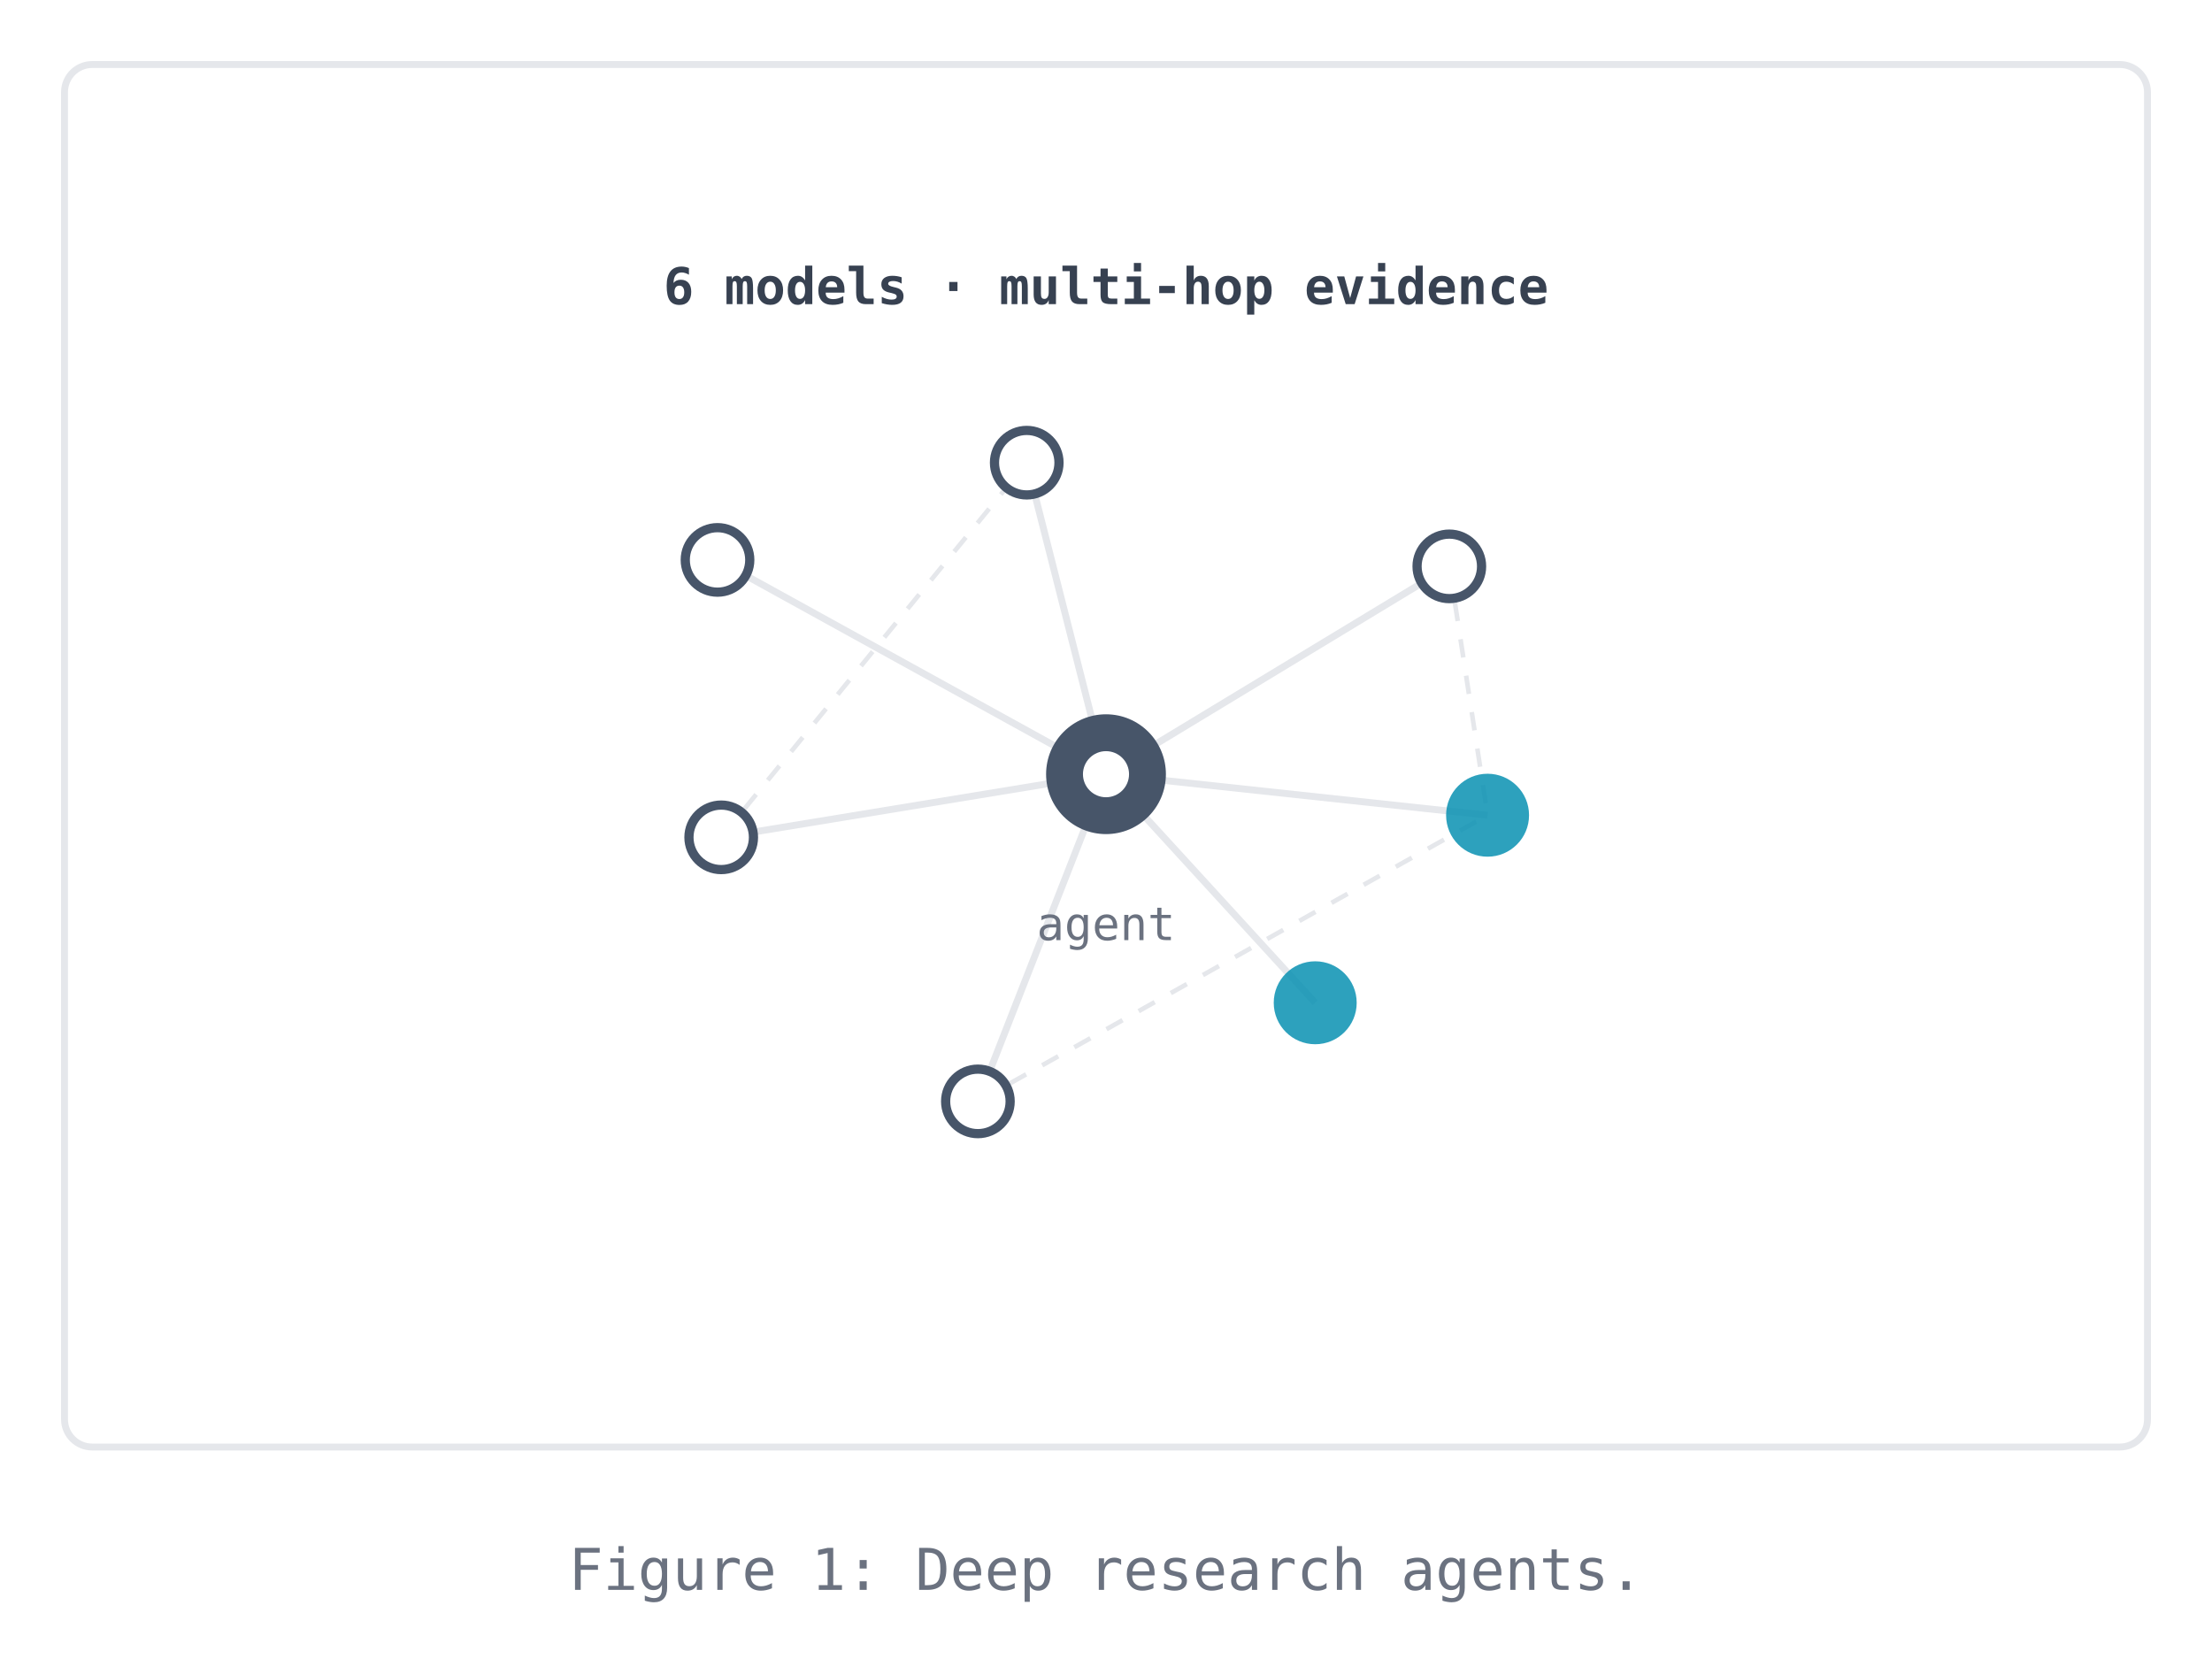
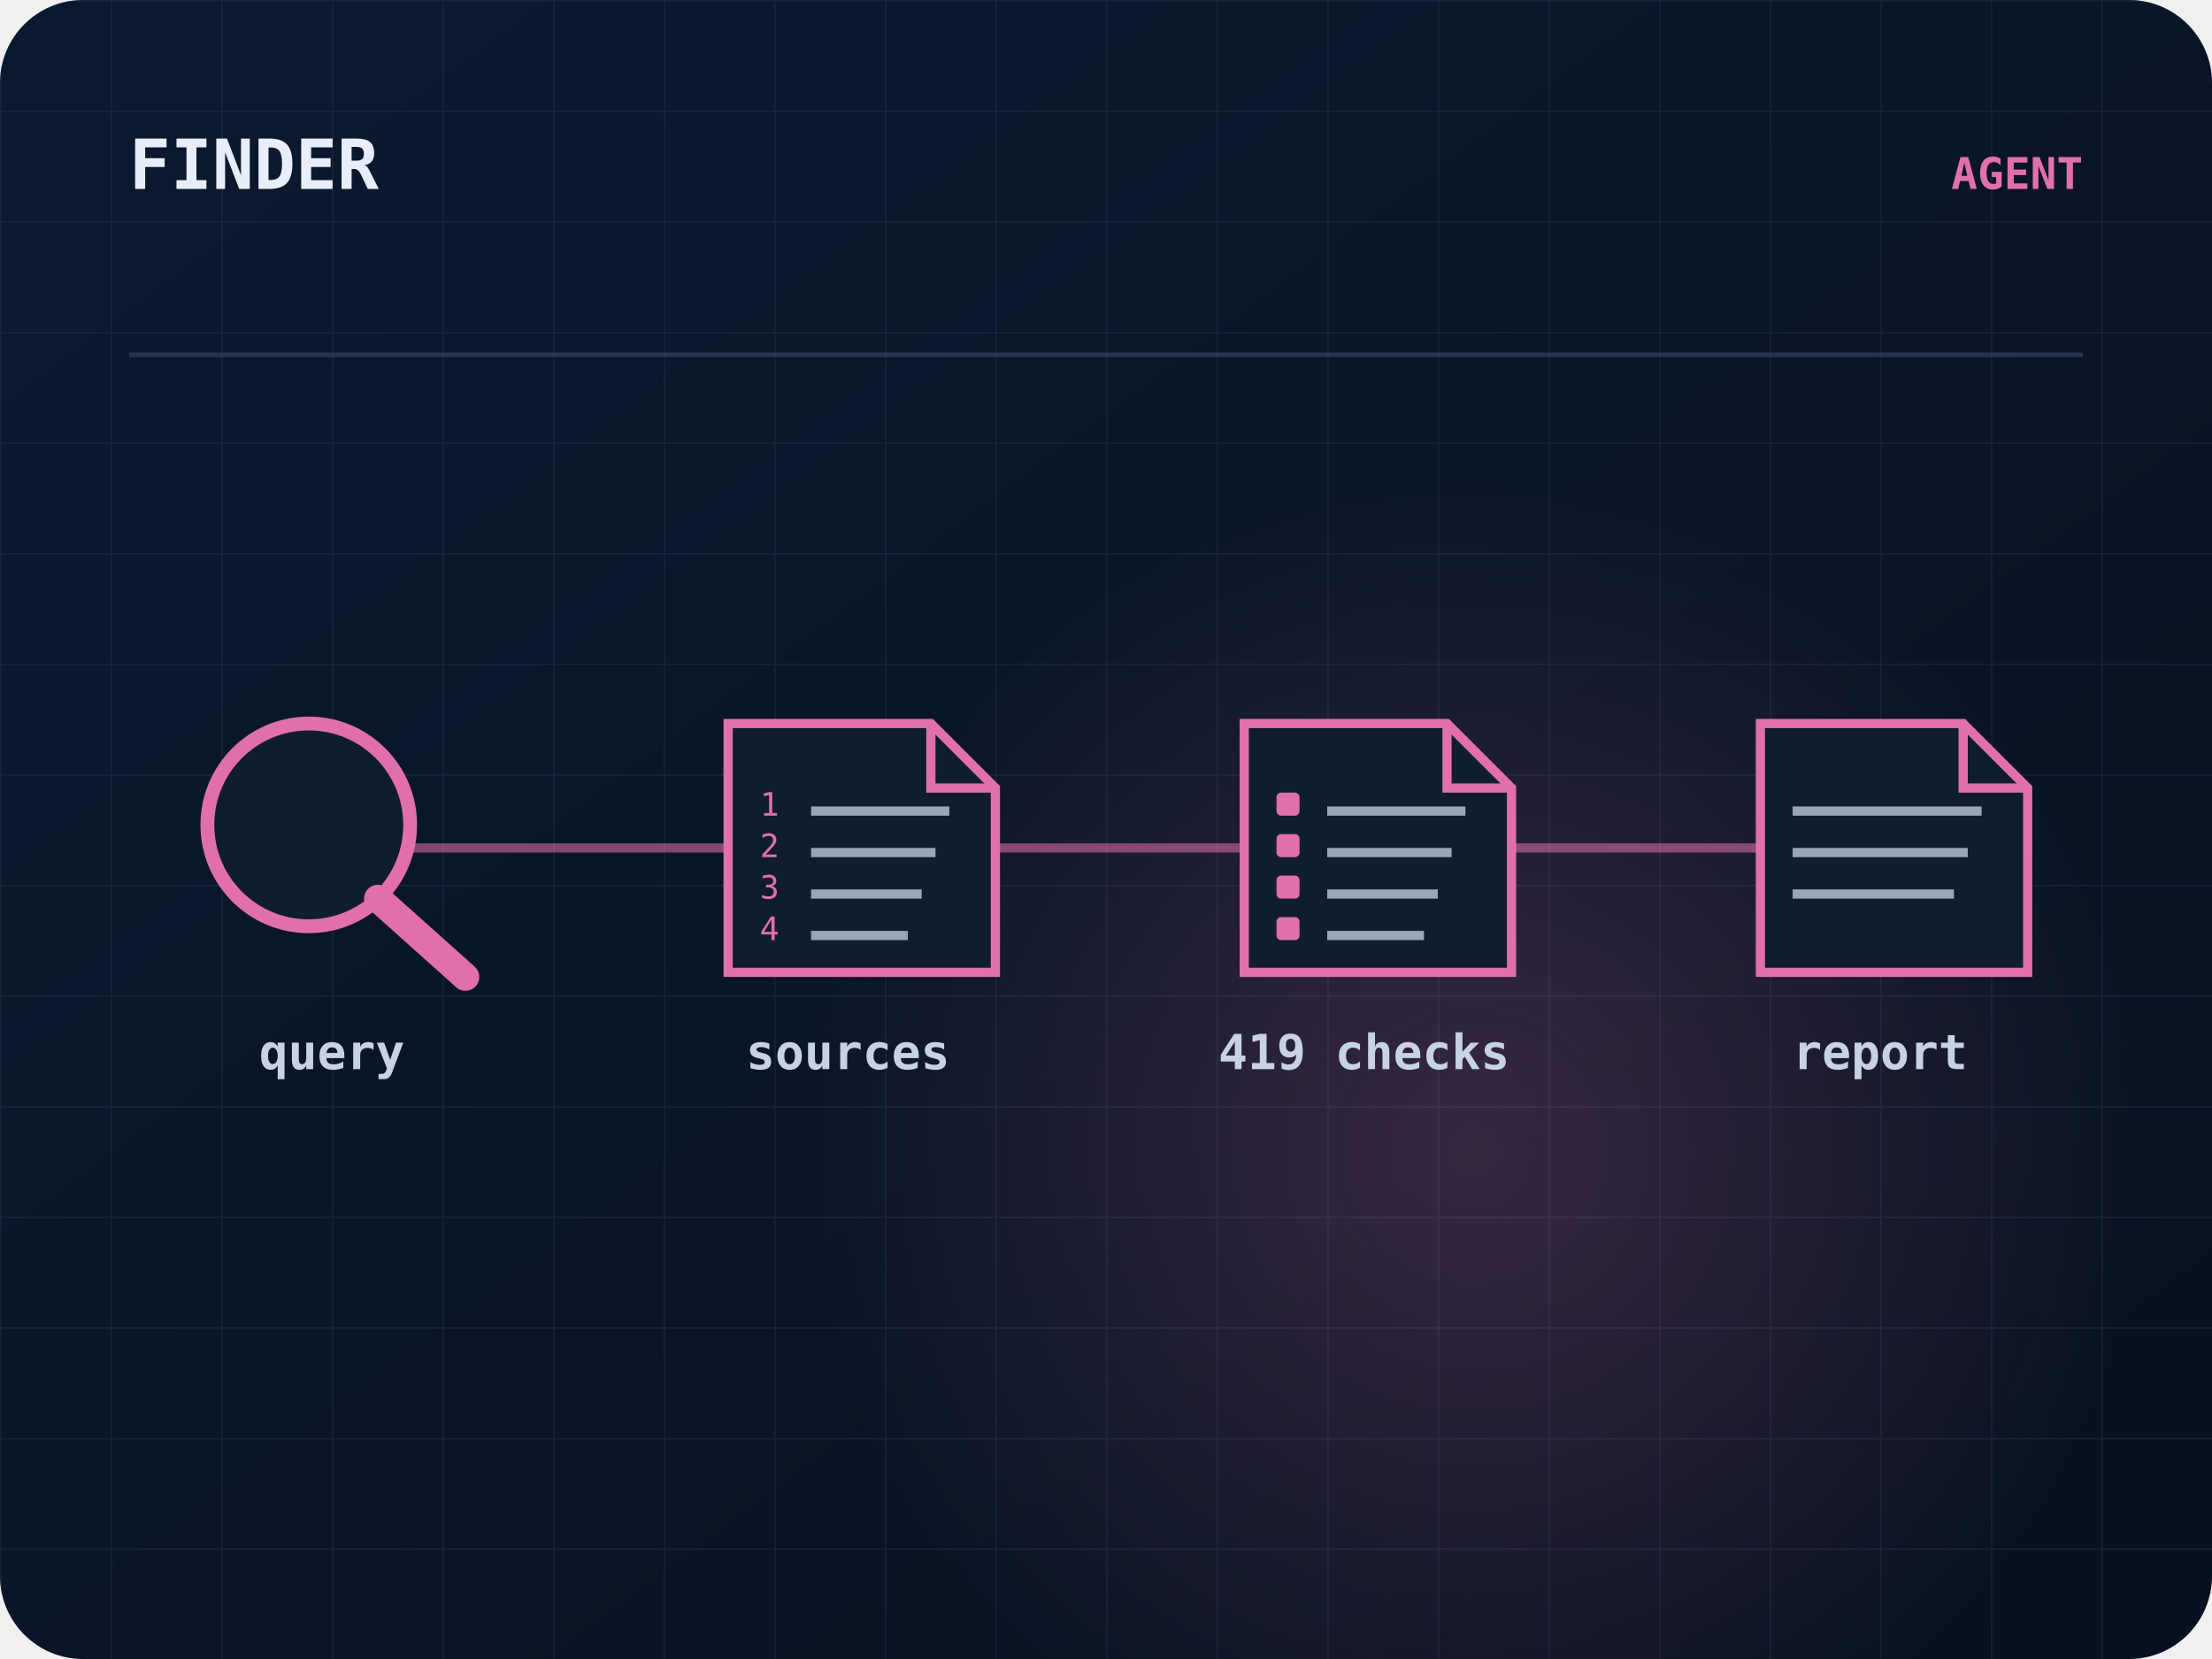
- <svg xmlns="http://www.w3.org/2000/svg" viewBox="0 0 480 360">
-   <rect width="480" height="360" fill="#ffffff" />
-   <rect x="14" y="14" width="452" height="300" fill="none" stroke="#e5e7eb" stroke-width="1.5" rx="6" />
-   <line x1="240" y1="168" x2="322.8" y2="176.9" stroke="#e5e7eb" stroke-width="1.5" />
-   <line x1="240" y1="168" x2="285.4" y2="217.6" stroke="#e5e7eb" stroke-width="1.5" />
-   <line x1="240" y1="168" x2="212.2" y2="239.0" stroke="#e5e7eb" stroke-width="1.5" />
-   <line x1="240" y1="168" x2="156.5" y2="181.7" stroke="#e5e7eb" stroke-width="1.5" />
-   <line x1="240" y1="168" x2="155.7" y2="121.5" stroke="#e5e7eb" stroke-width="1.5" />
-   <line x1="240" y1="168" x2="222.8" y2="100.4" stroke="#e5e7eb" stroke-width="1.5" />
-   <line x1="240" y1="168" x2="314.5" y2="122.9" stroke="#e5e7eb" stroke-width="1.5" />
-   <line x1="314.5" y1="122.9" x2="322.8" y2="176.9" stroke="#e5e7eb" stroke-width="1" stroke-dasharray="4 4" />
-   <line x1="156.5" y1="181.7" x2="222.8" y2="100.4" stroke="#e5e7eb" stroke-width="1" stroke-dasharray="4 4" />
-   <line x1="212.2" y1="239.0" x2="322.8" y2="176.9" stroke="#e5e7eb" stroke-width="1" stroke-dasharray="4 4" />
-   <circle cx="322.8" cy="176.9" r="9" fill="#0891b2" opacity="0.85" />
-   <circle cx="285.4" cy="217.6" r="9" fill="#0891b2" opacity="0.85" />
-   <circle cx="212.2" cy="239.0" r="7" fill="#ffffff" stroke="#475569" stroke-width="2" />
-   <circle cx="156.5" cy="181.7" r="7" fill="#ffffff" stroke="#475569" stroke-width="2" />
-   <circle cx="155.7" cy="121.5" r="7" fill="#ffffff" stroke="#475569" stroke-width="2" />
-   <circle cx="222.8" cy="100.4" r="7" fill="#ffffff" stroke="#475569" stroke-width="2" />
-   <circle cx="314.5" cy="122.9" r="7" fill="#ffffff" stroke="#475569" stroke-width="2" />
-   <circle cx="240" cy="168" r="13" fill="#475569" />
-   <circle cx="240" cy="168" r="5" fill="#ffffff" />
-   <text x="240" y="204" text-anchor="middle" font-family="Menlo, Consolas, monospace" font-size="10" fill="#6b7280">agent</text>
-   <text x="240" y="66" text-anchor="middle" font-family="Menlo, Consolas, monospace" font-size="11" fill="#374151" font-weight="bold">6 models · multi-hop evidence</text>
-   <text x="240" y="345" text-anchor="middle" font-family="Menlo, Consolas, monospace" font-size="12.5" fill="#6b7280">Figure 1: Deep research agents.</text>
+ <svg xmlns="http://www.w3.org/2000/svg" viewBox="0 0 480 360" role="img" aria-labelledby="title desc">
+   <defs>
+     <linearGradient id="bg" x1="0" y1="0" x2="1" y2="1">
+       <stop stop-color="#0b1930" />
+       <stop offset="1" stop-color="#07111f" />
+     </linearGradient>
+     <radialGradient id="halo">
+       <stop stop-color="#e16fae" stop-opacity=".22" />
+       <stop offset="1" stop-color="#e16fae" stop-opacity="0" />
+     </radialGradient>
+     <pattern id="grid" width="24" height="24" patternUnits="userSpaceOnUse">
+       <path d="M 24 0 L 0 0 0 24" fill="none" stroke="#2b3b53" stroke-width=".7" opacity=".32" />
+     </pattern>
+     <marker id="arrow" markerWidth="8" markerHeight="8" refX="6" refY="3" orient="auto">
+       <path d="M0,0 L0,6 L7,3 z" fill="#e16fae" />
+     </marker>
+   </defs>
+   <rect width="480" height="360" rx="18" fill="url(#bg)" />
+   <rect width="480" height="360" rx="18" fill="url(#grid)" />
+   <circle cx="320" cy="250" r="145" fill="url(#halo)" />
+   <path d="M 28 77 H 452" stroke="#31435d" stroke-width="1" opacity=".7" />
+   <text x="28" y="41" text-anchor="start" font-family="IBM Plex Mono, Menlo, monospace" font-size="15" font-weight="700" fill="#e8eef9">FINDER</text>
+   <text x="452" y="41" text-anchor="end" font-family="IBM Plex Mono, Menlo, monospace" font-size="9.5" font-weight="700" fill="#e16fae">AGENT</text>
+   <path d="M 72.0 184 L 184.0 184" fill="none" stroke="#e16fae" stroke-width="2" opacity=".55" marker-end="url(#arrow)" />
+   <path d="M 184.0 184 L 296.0 184" fill="none" stroke="#e16fae" stroke-width="2" opacity=".55" marker-end="url(#arrow)" />
+   <path d="M 296.0 184 L 408.0 184" fill="none" stroke="#e16fae" stroke-width="2" opacity=".55" marker-end="url(#arrow)" />
+   <circle cx="67.0" cy="179" r="22" fill="#101d30" stroke="#e16fae" stroke-width="3" />
+   <line x1="82.0" y1="195" x2="101.0" y2="212" stroke="#e16fae" stroke-width="6" stroke-linecap="round" />
+   <text x="72.0" y="232" text-anchor="middle" font-family="IBM Plex Mono, Menlo, monospace" font-size="10.5" font-weight="600" fill="#c7d3e5">query</text>
+   <path d="M 158.0 157 H 202.0 L 216.0 171 V 211 H 158.0 Z" fill="#101d30" stroke="#e16fae" stroke-width="2" />
+   <path d="M 202.0 157 V 171 H 216.0" fill="none" stroke="#e16fae" stroke-width="2" />
+   <text x="167.0" y="177" text-anchor="middle" font-family="IBM Plex Mono, Menlo, monospace" font-size="7" font-weight="500" fill="#e16fae">1</text>
+   <line x1="176.0" y1="176" x2="206.0" y2="176" stroke="#c7d3e5" stroke-width="2" opacity=".75" />
+   <text x="167.0" y="186" text-anchor="middle" font-family="IBM Plex Mono, Menlo, monospace" font-size="7" font-weight="500" fill="#e16fae">2</text>
+   <line x1="176.0" y1="185" x2="203.0" y2="185" stroke="#c7d3e5" stroke-width="2" opacity=".75" />
+   <text x="167.0" y="195" text-anchor="middle" font-family="IBM Plex Mono, Menlo, monospace" font-size="7" font-weight="500" fill="#e16fae">3</text>
+   <line x1="176.0" y1="194" x2="200.0" y2="194" stroke="#c7d3e5" stroke-width="2" opacity=".75" />
+   <text x="167.0" y="204" text-anchor="middle" font-family="IBM Plex Mono, Menlo, monospace" font-size="7" font-weight="500" fill="#e16fae">4</text>
+   <line x1="176.0" y1="203" x2="197.0" y2="203" stroke="#c7d3e5" stroke-width="2" opacity=".75" />
+   <text x="184.0" y="232" text-anchor="middle" font-family="IBM Plex Mono, Menlo, monospace" font-size="10.5" font-weight="600" fill="#c7d3e5">sources</text>
+   <path d="M 270.0 157 H 314.0 L 328.0 171 V 211 H 270.0 Z" fill="#101d30" stroke="#e16fae" stroke-width="2" />
+   <path d="M 314.0 157 V 171 H 328.0" fill="none" stroke="#e16fae" stroke-width="2" />
+   <rect x="277.0" y="172" width="5" height="5" rx="1" fill="#e16fae" />
+   <line x1="288.0" y1="176" x2="318.0" y2="176" stroke="#c7d3e5" stroke-width="2" opacity=".75" />
+   <rect x="277.0" y="181" width="5" height="5" rx="1" fill="#e16fae" />
+   <line x1="288.0" y1="185" x2="315.0" y2="185" stroke="#c7d3e5" stroke-width="2" opacity=".75" />
+   <rect x="277.0" y="190" width="5" height="5" rx="1" fill="#e16fae" />
+   <line x1="288.0" y1="194" x2="312.0" y2="194" stroke="#c7d3e5" stroke-width="2" opacity=".75" />
+   <rect x="277.0" y="199" width="5" height="5" rx="1" fill="#e16fae" />
+   <line x1="288.0" y1="203" x2="309.0" y2="203" stroke="#c7d3e5" stroke-width="2" opacity=".75" />
+   <text x="296.0" y="232" text-anchor="middle" font-family="IBM Plex Mono, Menlo, monospace" font-size="10.5" font-weight="600" fill="#c7d3e5">419 checks</text>
+   <path d="M 382.0 157 H 426.0 L 440.0 171 V 211 H 382.0 Z" fill="#101d30" stroke="#e16fae" stroke-width="2" />
+   <path d="M 426.0 157 V 171 H 440.0" fill="none" stroke="#e16fae" stroke-width="2" />
+   <line x1="389.0" y1="176" x2="430.0" y2="176" stroke="#c7d3e5" stroke-width="2" opacity=".75" />
+   <line x1="389.0" y1="185" x2="427.0" y2="185" stroke="#c7d3e5" stroke-width="2" opacity=".75" />
+   <line x1="389.0" y1="194" x2="424.0" y2="194" stroke="#c7d3e5" stroke-width="2" opacity=".75" />
+   <text x="408.0" y="232" text-anchor="middle" font-family="IBM Plex Mono, Menlo, monospace" font-size="10.5" font-weight="600" fill="#c7d3e5">report</text>
</svg>
